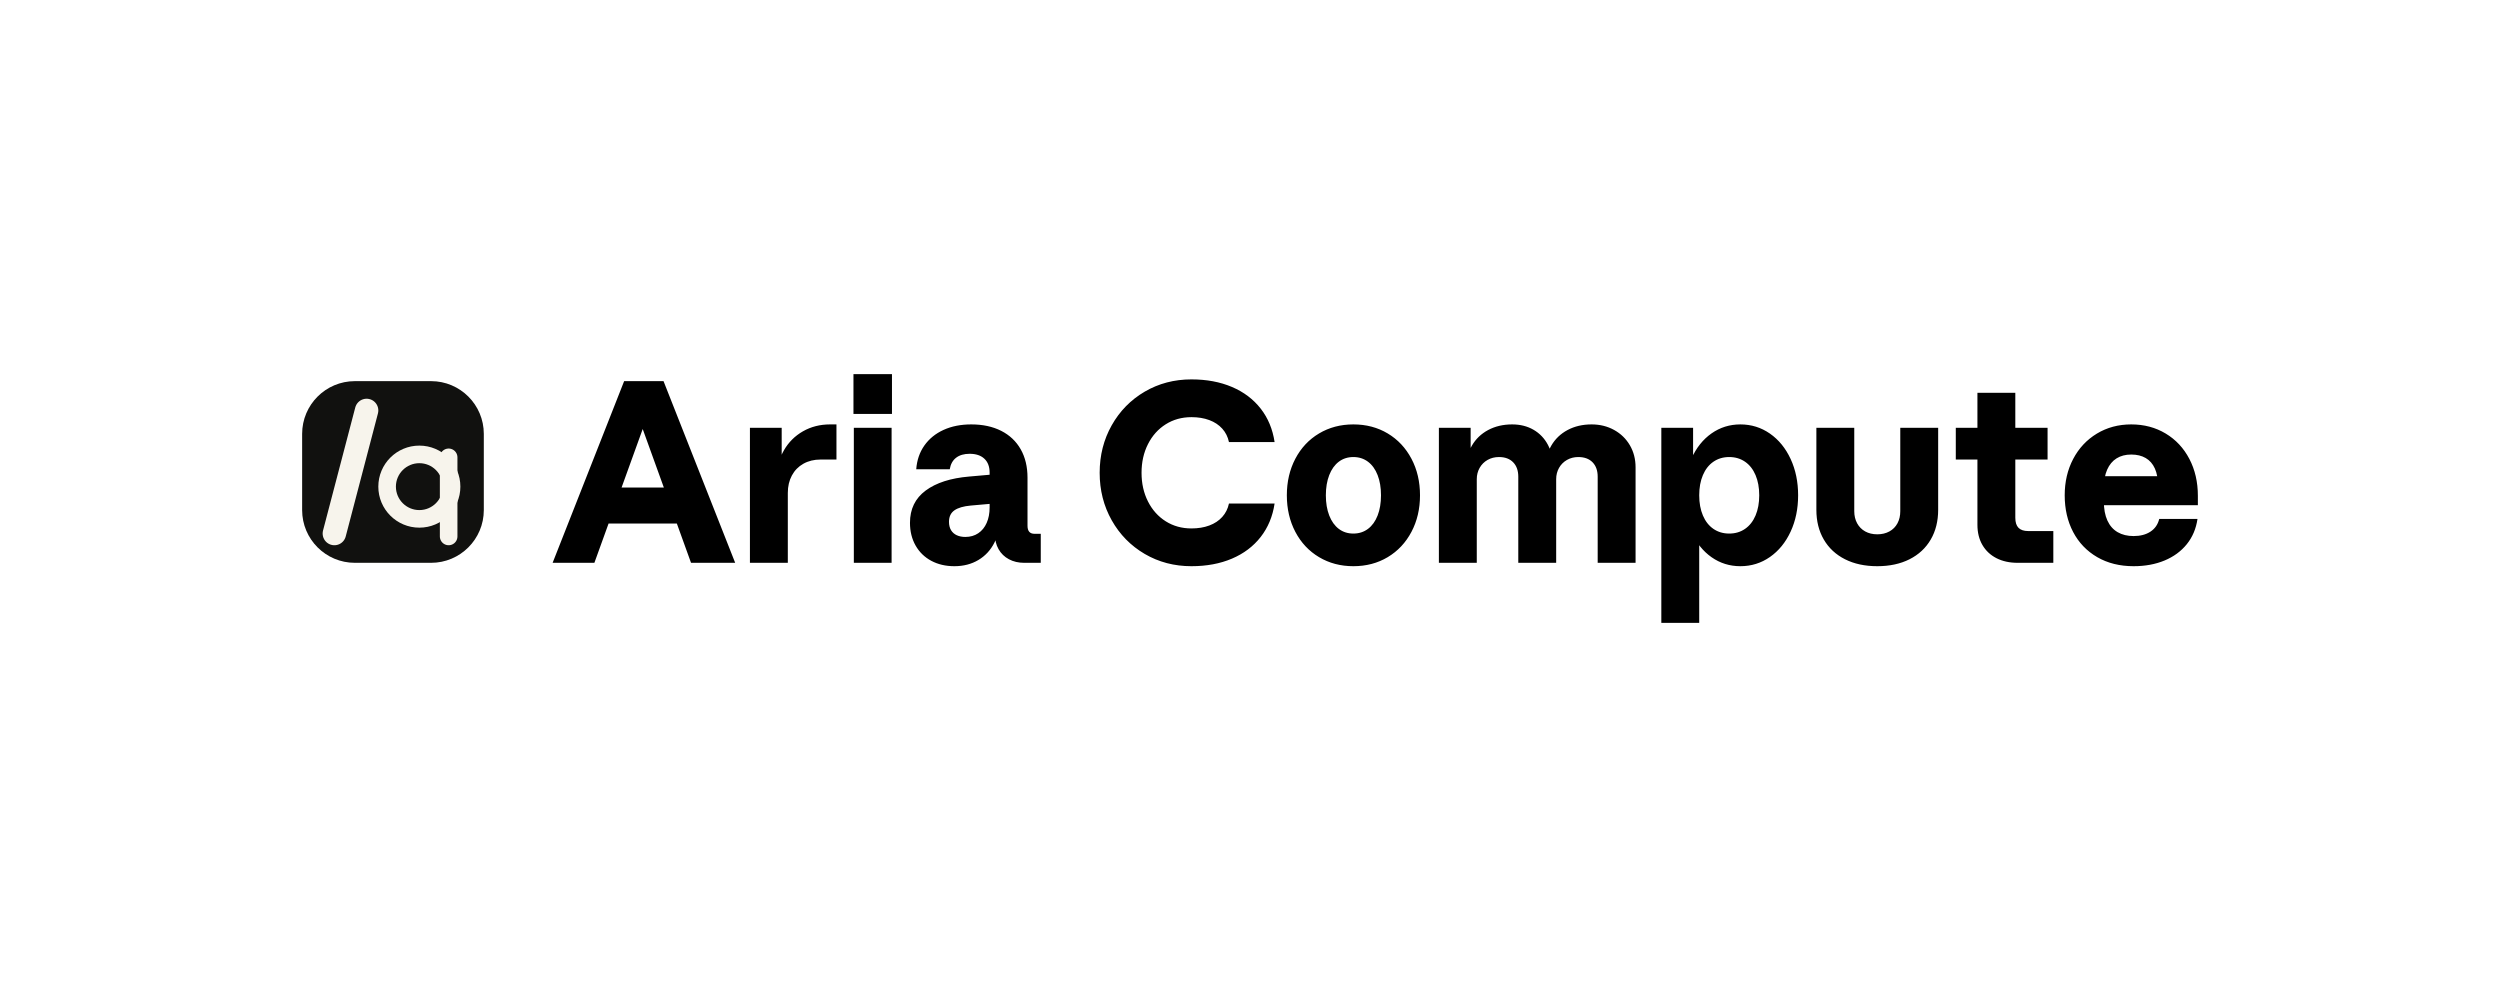
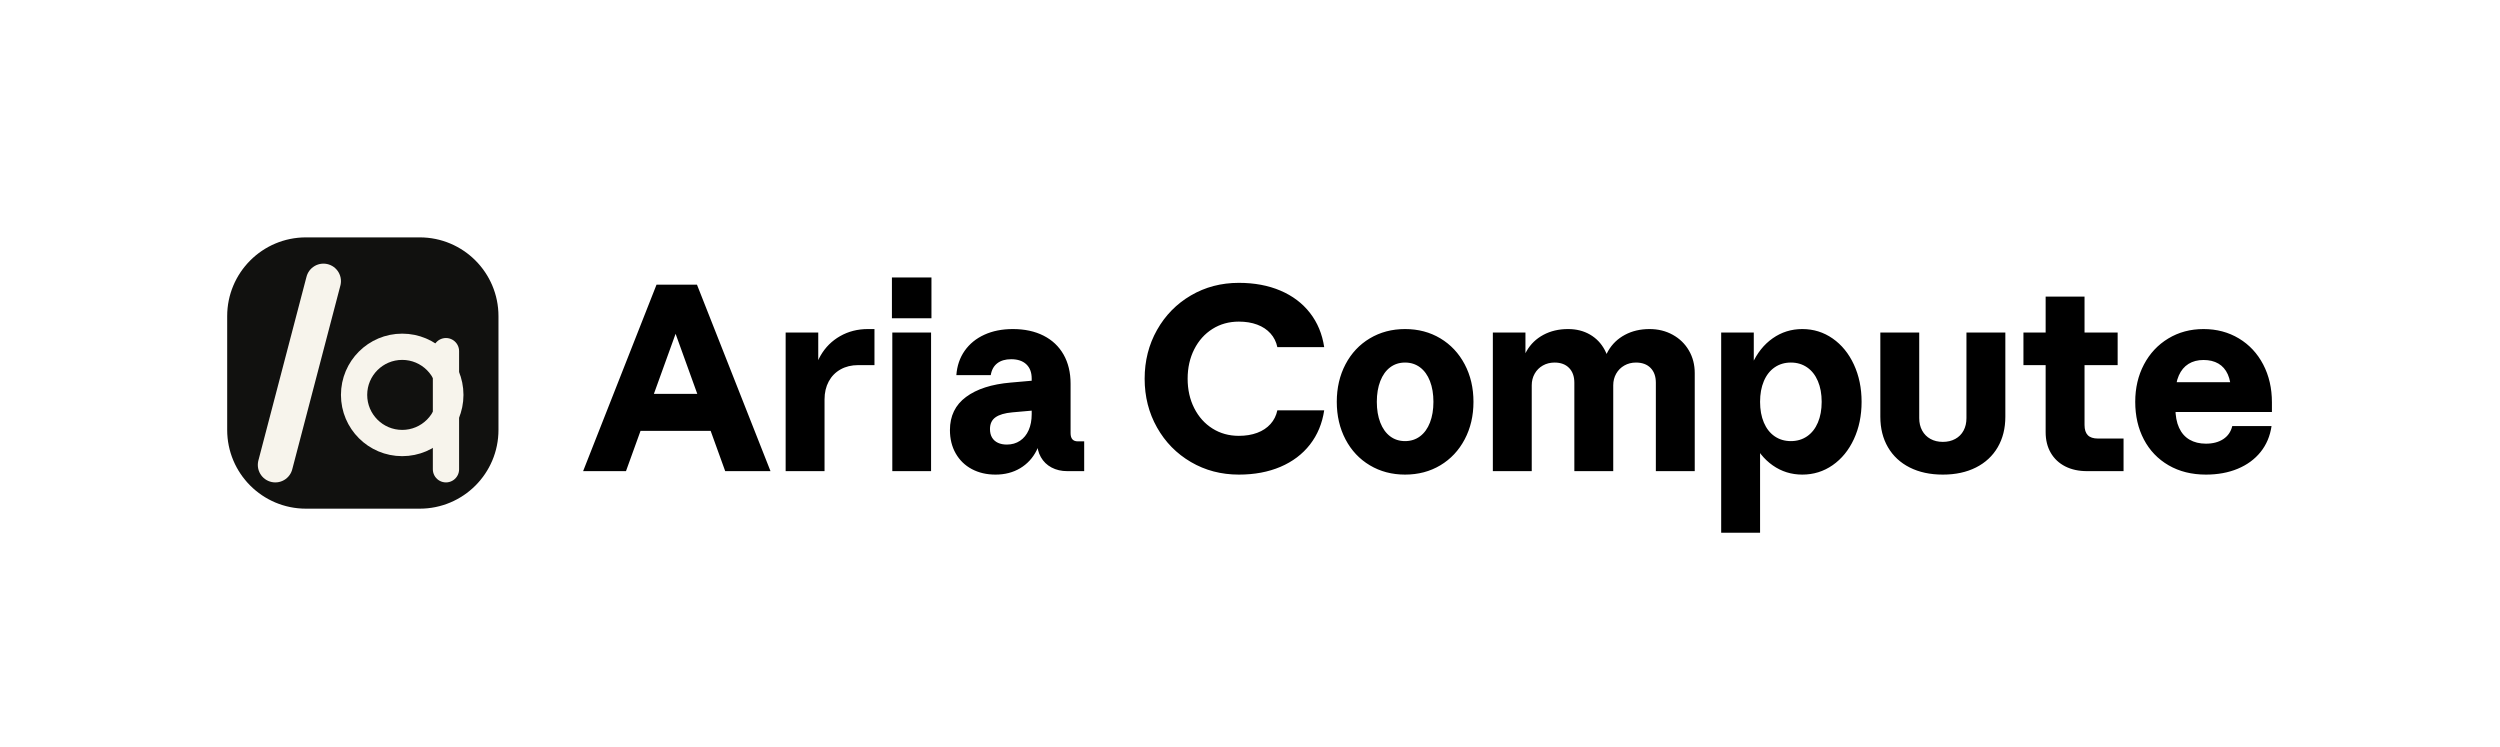
- <svg xmlns="http://www.w3.org/2000/svg" width="1986" height="792" viewBox="0 0 1986 792" role="img" aria-label="Aria Compute">
-   <g transform="translate(993 396)">
-     <g transform="scale(0.7095)">
-       <g transform="translate(-1061.29 -66.92)">
-         <svg x="0" y="-64.47" width="203.42" height="203.42" viewBox="1 1 62 62" aria-hidden="true">
-           <rect x="1" y="1" width="62" height="62" rx="18" fill="#11110f" />
-           <g fill="none" stroke="#f7f4ec" stroke-linecap="round" stroke-linejoin="round">
-             <path d="M12 53 23 11" stroke-width="8" />
-             <circle cx="41" cy="37" r="11" stroke-width="6" />
-             <path d="M51 54V27" stroke-width="6" />
-           </g>
-         </svg>
-         <g transform="translate(0 138.95)">
-           <path d="M280.46 0L360.54 -203.42L404.64 -203.42L484.86 0L435.44 0L373.7 -170.94L388.96 -170.94L327.22 0ZM336.32 -43.96L350.6 -84.28L412.06 -84.28L426.2 -43.96Z M501.38 -151.2L536.94 -151.2L536.94 -42L531.76 -42L531.76 -96.18Q531.76 -112.7 539.53 -126.14Q547.3 -139.58 560.81 -147.28Q574.32 -154.98 591.12 -154.98L598.26 -154.98L598.26 -115.64L580.48 -115.64Q569.56 -115.64 561.23 -110.95Q552.9 -106.26 548.35 -97.79Q543.8 -89.32 543.8 -78.26L543.8 0L501.38 0Z M660.42 -211.26L660.42 -166.74L617.3 -166.74L617.3 -211.26ZM660 -151.2L660 0L617.72 0L617.72 -151.2Z M687.58 -104.72Q688.7 -119.98 696.68 -131.32Q704.66 -142.66 718.17 -148.82Q731.68 -154.98 749.18 -154.98Q768.5 -154.98 782.71 -147.77Q796.92 -140.56 804.55 -127.12Q812.18 -113.68 812.18 -95.34L812.18 -41.44Q812.18 -36.96 814.14 -34.72Q816.1 -32.48 820.16 -32.48L827.02 -32.48L827.02 0L808.54 0Q798.88 0 791.39 -3.99Q783.9 -7.98 779.77 -15.26Q775.64 -22.54 775.64 -32.06L775.64 -84L769.76 -84L769.76 -100.94Q769.76 -111.02 763.88 -116.55Q758 -122.08 747.36 -122.08Q737.98 -122.08 732.24 -117.67Q726.5 -113.26 725.1 -104.72L687.58 -104.72ZM680.58 -44.8Q680.58 -67.9 698.15 -80.92Q715.72 -93.94 746.8 -96.6L791.46 -100.52L791.46 -67.9L748.62 -64.12Q736.3 -63 730.28 -58.73Q724.26 -54.46 724.26 -45.92Q724.26 -40.32 726.57 -36.54Q728.88 -32.76 733.01 -30.87Q737.14 -28.98 742.6 -28.98Q750.86 -28.98 757.02 -33.11Q763.18 -37.24 766.47 -44.73Q769.76 -52.22 769.76 -62.02L769.76 -84L781.38 -84L781.38 -51.24Q781.38 -35 775.08 -22.54Q768.78 -10.08 757.16 -3.15Q745.54 3.78 730.28 3.78Q715.72 3.78 704.45 -2.24Q693.18 -8.26 686.88 -19.32Q680.58 -30.38 680.58 -44.8Z  M1037.72 -135.24Q1035.9 -143.92 1030.23 -150.22Q1024.56 -156.52 1015.74 -159.81Q1006.92 -163.1 995.72 -163.1Q979.62 -163.1 966.95 -155.12Q954.28 -147.14 947.07 -132.93Q939.86 -118.72 939.86 -100.8Q939.86 -82.88 947.07 -68.67Q954.28 -54.46 966.95 -46.48Q979.62 -38.5 995.72 -38.5Q1006.92 -38.5 1015.74 -41.79Q1024.56 -45.08 1030.23 -51.38Q1035.9 -57.68 1037.72 -66.36L1088.82 -66.36Q1085.6 -44.8 1073.28 -28.98Q1060.96 -13.16 1041.08 -4.69Q1021.2 3.78 995.72 3.78Q966.88 3.78 943.43 -9.94Q919.98 -23.66 906.47 -47.6Q892.96 -71.54 892.96 -100.8Q892.96 -130.06 906.47 -154Q919.98 -177.94 943.43 -191.66Q966.88 -205.38 995.72 -205.38Q1021.2 -205.38 1041.08 -196.91Q1060.96 -188.44 1073.28 -172.62Q1085.6 -156.8 1088.82 -135.24L1037.72 -135.24Z M1177.02 3.78Q1155.6 3.78 1138.59 -6.37Q1121.58 -16.52 1112.06 -34.65Q1102.54 -52.78 1102.54 -75.6Q1102.54 -98.42 1112.06 -116.55Q1121.58 -134.68 1138.59 -144.83Q1155.6 -154.98 1177.02 -154.98Q1198.58 -154.98 1215.52 -144.83Q1232.46 -134.68 1242.05 -116.55Q1251.64 -98.42 1251.64 -75.6Q1251.64 -52.78 1242.05 -34.65Q1232.46 -16.52 1215.52 -6.37Q1198.58 3.78 1177.02 3.78ZM1177.02 -32.76Q1186.4 -32.76 1193.4 -38.01Q1200.4 -43.26 1204.18 -52.99Q1207.96 -62.72 1207.96 -75.6Q1207.96 -88.48 1204.18 -98.21Q1200.4 -107.94 1193.4 -113.19Q1186.4 -118.44 1177.02 -118.44Q1167.64 -118.44 1160.71 -113.19Q1153.78 -107.94 1150 -98.21Q1146.22 -88.48 1146.22 -75.6Q1146.22 -62.72 1150 -52.99Q1153.78 -43.26 1160.71 -38.01Q1167.64 -32.76 1177.02 -32.76Z M1308.34 -151.2L1308.34 -42L1303.16 -42L1303.16 -105.28Q1303.16 -119.84 1309.67 -131.11Q1316.18 -142.38 1327.94 -148.68Q1339.7 -154.98 1354.82 -154.98Q1368.4 -154.98 1378.76 -148.96Q1389.12 -142.94 1394.86 -132.09Q1400.6 -121.24 1400.6 -106.96L1400.6 -42L1392.06 -42L1392.06 -105.28Q1392.06 -119.84 1398.57 -131.11Q1405.08 -142.38 1416.84 -148.68Q1428.6 -154.98 1443.72 -154.98Q1457.72 -154.98 1468.99 -148.75Q1480.26 -142.52 1486.63 -131.6Q1493 -120.68 1493 -106.96L1493 0L1450.58 0L1450.58 -96.46Q1450.58 -106.68 1444.84 -112.56Q1439.1 -118.44 1428.88 -118.44Q1421.88 -118.44 1416.21 -115.22Q1410.54 -112 1407.32 -106.33Q1404.1 -100.66 1404.1 -93.66L1404.1 0L1361.68 0L1361.68 -96.46Q1361.68 -106.68 1355.94 -112.56Q1350.2 -118.44 1340.12 -118.44Q1332.98 -118.44 1327.31 -115.22Q1321.64 -112 1318.42 -106.33Q1315.2 -100.66 1315.2 -93.66L1315.2 0L1272.78 0L1272.78 -151.2Z M1564.26 67.2L1521.84 67.2L1521.84 -151.2L1557.4 -151.2L1557.4 -51.8L1564.26 -51.8ZM1547.46 -75.6Q1547.46 -98.7 1555.58 -116.76Q1563.7 -134.82 1578.05 -144.9Q1592.4 -154.98 1610.32 -154.98Q1628.66 -154.98 1643.43 -144.69Q1658.2 -134.4 1666.6 -116.27Q1675 -98.14 1675 -75.6Q1675 -53.06 1666.6 -34.93Q1658.2 -16.8 1643.43 -6.51Q1628.66 3.78 1610.32 3.78Q1592.4 3.78 1578.05 -6.3Q1563.7 -16.38 1555.58 -34.44Q1547.46 -52.5 1547.46 -75.6ZM1564.26 -75.6Q1564.26 -62.72 1568.39 -52.99Q1572.52 -43.26 1580.15 -38.01Q1587.78 -32.76 1597.86 -32.76Q1607.94 -32.76 1615.57 -38.01Q1623.2 -43.26 1627.33 -52.99Q1631.46 -62.72 1631.46 -75.6Q1631.46 -88.48 1627.33 -98.21Q1623.2 -107.94 1615.57 -113.19Q1607.94 -118.44 1597.86 -118.44Q1587.78 -118.44 1580.15 -113.19Q1572.52 -107.94 1568.39 -98.21Q1564.26 -88.48 1564.26 -75.6Z M1737.86 -57.82Q1737.86 -50.12 1741.08 -44.24Q1744.3 -38.36 1750.11 -35.14Q1755.92 -31.92 1763.62 -31.92Q1771.32 -31.92 1777.2 -35.14Q1783.08 -38.36 1786.23 -44.24Q1789.38 -50.12 1789.38 -57.82L1789.38 -151.2L1831.8 -151.2L1831.8 -59.36Q1831.8 -40.32 1823.47 -26.04Q1815.14 -11.76 1799.74 -3.99Q1784.34 3.78 1763.62 3.78Q1742.9 3.78 1727.5 -3.99Q1712.1 -11.76 1703.77 -26.04Q1695.44 -40.32 1695.44 -59.36L1695.44 -151.2L1737.86 -151.2L1737.86 -57.82Z M1918.18 -50.4Q1918.18 -42.84 1921.75 -39.2Q1925.32 -35.56 1932.74 -35.56L1960.74 -35.56L1960.74 0L1920.84 0Q1907.26 0 1897.11 -5.18Q1886.96 -10.36 1881.36 -19.95Q1875.76 -29.54 1875.76 -42.56L1875.76 -190.4L1918.18 -190.4L1918.18 -50.4ZM1954.3 -151.2L1954.3 -115.64L1851.54 -115.64L1851.54 -151.2Z M2122.16 -49.14Q2119.78 -32.76 2110.19 -20.86Q2100.6 -8.96 2085.27 -2.59Q2069.94 3.78 2050.62 3.78Q2027.38 3.78 2009.88 -6.37Q1992.38 -16.52 1982.93 -34.51Q1973.48 -52.5 1973.48 -75.6Q1973.48 -98.28 1983 -116.34Q1992.52 -134.4 2009.53 -144.69Q2026.54 -154.98 2047.96 -154.98Q2069.52 -154.98 2086.53 -144.76Q2103.54 -134.54 2113.06 -116.34Q2122.58 -98.14 2122.58 -75.04L2122.58 -64.54L2002.04 -64.54L2002.04 -97.02L2088 -97.02L2077.92 -86.52Q2077.92 -97.86 2074.42 -105.63Q2070.92 -113.4 2064.2 -117.32Q2057.48 -121.24 2047.96 -121.24Q2038.44 -121.24 2031.58 -116.97Q2024.72 -112.7 2021.01 -104.3Q2017.3 -95.9 2017.3 -83.72L2017.3 -68.88Q2017.3 -56 2021.29 -47.32Q2025.28 -38.64 2032.77 -34.3Q2040.26 -29.96 2050.62 -29.96Q2061.96 -29.96 2069.52 -34.93Q2077.08 -39.9 2079.32 -49.14L2122.16 -49.14Z" fill="#000000" />
-         </g>
-       </g>
+ <svg xmlns="http://www.w3.org/2000/svg" width="2654" height="792" viewBox="0 0 2654 792" role="img" aria-label="Aria Compute">
+   <svg x="241.18" y="252.00" width="288" height="288" viewBox="1 1 62 62" aria-hidden="true">
+     <rect x="1" y="1" width="62" height="62" rx="18" fill="#11110f" />
+     <g fill="none" stroke="#f7f4ec" stroke-linecap="round" stroke-linejoin="round">
+       <path d="M12 53 23 11" stroke-width="8" />
+       <circle cx="41" cy="37" r="11" stroke-width="6" />
+       <path d="M51 54V27" stroke-width="6" />
    </g>
+   </svg>
+   <g transform="translate(346.08 500.16) scale(0.9732459)">
+     <path d="M280.46 0L360.54 -203.42L404.64 -203.42L484.86 0L435.44 0L373.7 -170.94L388.96 -170.94L327.22 0ZM336.32 -43.96L350.6 -84.28L412.06 -84.28L426.2 -43.96Z M501.38 -151.2L536.94 -151.2L536.94 -42L531.76 -42L531.76 -96.18Q531.76 -112.7 539.53 -126.14Q547.3 -139.58 560.81 -147.28Q574.32 -154.98 591.12 -154.98L598.26 -154.98L598.26 -115.64L580.48 -115.64Q569.56 -115.64 561.23 -110.95Q552.9 -106.26 548.35 -97.79Q543.8 -89.32 543.8 -78.26L543.8 0L501.38 0Z M660.42 -211.26L660.42 -166.74L617.3 -166.74L617.3 -211.26ZM660 -151.2L660 0L617.72 0L617.72 -151.2Z M687.58 -104.72Q688.7 -119.98 696.68 -131.32Q704.66 -142.66 718.17 -148.82Q731.68 -154.98 749.18 -154.98Q768.5 -154.98 782.71 -147.77Q796.92 -140.56 804.55 -127.12Q812.18 -113.68 812.18 -95.34L812.18 -41.44Q812.18 -36.96 814.14 -34.72Q816.1 -32.48 820.16 -32.48L827.02 -32.48L827.02 0L808.54 0Q798.88 0 791.39 -3.99Q783.9 -7.98 779.77 -15.26Q775.64 -22.54 775.64 -32.06L775.64 -84L769.76 -84L769.76 -100.94Q769.76 -111.02 763.88 -116.55Q758 -122.08 747.36 -122.08Q737.98 -122.08 732.24 -117.67Q726.5 -113.26 725.1 -104.72L687.58 -104.72ZM680.58 -44.8Q680.58 -67.9 698.15 -80.92Q715.72 -93.94 746.8 -96.6L791.46 -100.52L791.46 -67.9L748.62 -64.12Q736.3 -63 730.28 -58.73Q724.26 -54.46 724.26 -45.92Q724.26 -40.32 726.57 -36.54Q728.88 -32.76 733.01 -30.87Q737.14 -28.98 742.6 -28.98Q750.86 -28.98 757.02 -33.11Q763.18 -37.24 766.47 -44.73Q769.76 -52.22 769.76 -62.02L769.76 -84L781.38 -84L781.38 -51.24Q781.38 -35 775.08 -22.54Q768.78 -10.08 757.16 -3.15Q745.54 3.78 730.28 3.78Q715.72 3.78 704.45 -2.24Q693.18 -8.26 686.88 -19.32Q680.58 -30.38 680.58 -44.8Z  M1037.72 -135.24Q1035.9 -143.92 1030.23 -150.22Q1024.56 -156.52 1015.74 -159.81Q1006.92 -163.1 995.72 -163.1Q979.62 -163.1 966.95 -155.12Q954.28 -147.14 947.07 -132.93Q939.86 -118.72 939.86 -100.8Q939.86 -82.88 947.07 -68.67Q954.28 -54.46 966.95 -46.48Q979.62 -38.5 995.72 -38.5Q1006.92 -38.5 1015.74 -41.79Q1024.56 -45.08 1030.23 -51.38Q1035.9 -57.68 1037.72 -66.36L1088.82 -66.36Q1085.6 -44.8 1073.28 -28.98Q1060.96 -13.16 1041.08 -4.69Q1021.2 3.78 995.72 3.78Q966.88 3.78 943.43 -9.94Q919.98 -23.66 906.47 -47.6Q892.96 -71.54 892.96 -100.8Q892.96 -130.06 906.47 -154Q919.98 -177.94 943.43 -191.66Q966.88 -205.38 995.72 -205.38Q1021.2 -205.38 1041.08 -196.91Q1060.96 -188.44 1073.28 -172.62Q1085.6 -156.8 1088.82 -135.24L1037.72 -135.24Z M1177.02 3.78Q1155.6 3.78 1138.59 -6.37Q1121.58 -16.52 1112.06 -34.65Q1102.54 -52.78 1102.54 -75.6Q1102.54 -98.42 1112.06 -116.55Q1121.58 -134.68 1138.59 -144.83Q1155.6 -154.98 1177.02 -154.98Q1198.58 -154.98 1215.52 -144.83Q1232.46 -134.68 1242.05 -116.55Q1251.64 -98.42 1251.64 -75.6Q1251.64 -52.78 1242.05 -34.65Q1232.46 -16.52 1215.52 -6.37Q1198.58 3.78 1177.02 3.78ZM1177.02 -32.76Q1186.4 -32.76 1193.4 -38.01Q1200.4 -43.26 1204.18 -52.99Q1207.96 -62.72 1207.96 -75.6Q1207.96 -88.48 1204.18 -98.21Q1200.4 -107.94 1193.4 -113.19Q1186.4 -118.44 1177.02 -118.44Q1167.64 -118.44 1160.71 -113.19Q1153.78 -107.94 1150 -98.21Q1146.22 -88.48 1146.22 -75.6Q1146.22 -62.72 1150 -52.99Q1153.78 -43.26 1160.71 -38.01Q1167.64 -32.76 1177.02 -32.76Z M1308.34 -151.2L1308.34 -42L1303.16 -42L1303.16 -105.28Q1303.16 -119.84 1309.67 -131.11Q1316.18 -142.38 1327.94 -148.68Q1339.7 -154.98 1354.82 -154.98Q1368.4 -154.98 1378.76 -148.96Q1389.12 -142.94 1394.86 -132.09Q1400.6 -121.24 1400.6 -106.96L1400.6 -42L1392.06 -42L1392.06 -105.28Q1392.06 -119.84 1398.57 -131.11Q1405.08 -142.38 1416.84 -148.68Q1428.6 -154.98 1443.72 -154.98Q1457.72 -154.98 1468.99 -148.75Q1480.26 -142.52 1486.63 -131.6Q1493 -120.68 1493 -106.96L1493 0L1450.58 0L1450.58 -96.46Q1450.58 -106.68 1444.84 -112.56Q1439.1 -118.44 1428.88 -118.44Q1421.88 -118.44 1416.21 -115.22Q1410.54 -112 1407.32 -106.33Q1404.1 -100.66 1404.1 -93.66L1404.1 0L1361.68 0L1361.68 -96.46Q1361.68 -106.68 1355.94 -112.56Q1350.2 -118.44 1340.12 -118.44Q1332.98 -118.44 1327.31 -115.22Q1321.64 -112 1318.42 -106.33Q1315.2 -100.66 1315.2 -93.66L1315.2 0L1272.78 0L1272.78 -151.2Z M1564.26 67.2L1521.84 67.2L1521.84 -151.2L1557.4 -151.2L1557.4 -51.8L1564.26 -51.8ZM1547.46 -75.6Q1547.46 -98.7 1555.58 -116.76Q1563.7 -134.82 1578.05 -144.9Q1592.4 -154.98 1610.32 -154.98Q1628.66 -154.98 1643.43 -144.69Q1658.2 -134.4 1666.6 -116.27Q1675 -98.14 1675 -75.6Q1675 -53.06 1666.6 -34.93Q1658.2 -16.8 1643.43 -6.51Q1628.66 3.78 1610.32 3.78Q1592.4 3.78 1578.05 -6.3Q1563.7 -16.38 1555.58 -34.44Q1547.46 -52.5 1547.46 -75.6ZM1564.26 -75.6Q1564.26 -62.72 1568.39 -52.99Q1572.52 -43.26 1580.15 -38.01Q1587.78 -32.76 1597.86 -32.76Q1607.94 -32.76 1615.57 -38.01Q1623.2 -43.26 1627.33 -52.99Q1631.46 -62.72 1631.46 -75.6Q1631.46 -88.48 1627.33 -98.21Q1623.2 -107.94 1615.57 -113.19Q1607.94 -118.44 1597.86 -118.44Q1587.78 -118.44 1580.15 -113.19Q1572.52 -107.94 1568.39 -98.21Q1564.26 -88.48 1564.26 -75.6Z M1737.86 -57.82Q1737.86 -50.12 1741.08 -44.24Q1744.3 -38.36 1750.11 -35.14Q1755.92 -31.92 1763.62 -31.92Q1771.32 -31.92 1777.2 -35.14Q1783.08 -38.36 1786.23 -44.24Q1789.38 -50.12 1789.38 -57.82L1789.38 -151.2L1831.8 -151.2L1831.8 -59.36Q1831.8 -40.32 1823.47 -26.04Q1815.14 -11.76 1799.74 -3.99Q1784.34 3.78 1763.62 3.78Q1742.9 3.78 1727.5 -3.99Q1712.1 -11.76 1703.77 -26.04Q1695.44 -40.32 1695.44 -59.36L1695.44 -151.2L1737.86 -151.2L1737.86 -57.82Z M1918.18 -50.4Q1918.18 -42.84 1921.75 -39.2Q1925.32 -35.56 1932.74 -35.56L1960.74 -35.56L1960.74 0L1920.84 0Q1907.26 0 1897.11 -5.18Q1886.96 -10.36 1881.36 -19.95Q1875.76 -29.54 1875.76 -42.56L1875.76 -190.4L1918.18 -190.4L1918.18 -50.4ZM1954.3 -151.2L1954.3 -115.64L1851.54 -115.64L1851.54 -151.2Z M2122.16 -49.14Q2119.78 -32.76 2110.19 -20.86Q2100.6 -8.96 2085.27 -2.59Q2069.94 3.78 2050.62 3.78Q2027.38 3.78 2009.88 -6.37Q1992.38 -16.52 1982.93 -34.51Q1973.48 -52.5 1973.48 -75.6Q1973.48 -98.28 1983 -116.34Q1992.52 -134.4 2009.53 -144.69Q2026.54 -154.98 2047.96 -154.98Q2069.52 -154.98 2086.53 -144.76Q2103.54 -134.54 2113.06 -116.34Q2122.58 -98.14 2122.58 -75.04L2122.58 -64.54L2002.04 -64.54L2002.04 -97.02L2088 -97.02L2077.92 -86.52Q2077.92 -97.86 2074.42 -105.63Q2070.92 -113.4 2064.2 -117.32Q2057.48 -121.24 2047.96 -121.24Q2038.44 -121.24 2031.58 -116.97Q2024.72 -112.7 2021.01 -104.3Q2017.3 -95.9 2017.3 -83.72L2017.3 -68.88Q2017.3 -56 2021.29 -47.32Q2025.28 -38.64 2032.77 -34.3Q2040.26 -29.96 2050.62 -29.96Q2061.96 -29.96 2069.52 -34.93Q2077.08 -39.9 2079.32 -49.14L2122.16 -49.14Z" fill="#000000" />
  </g>
</svg>
